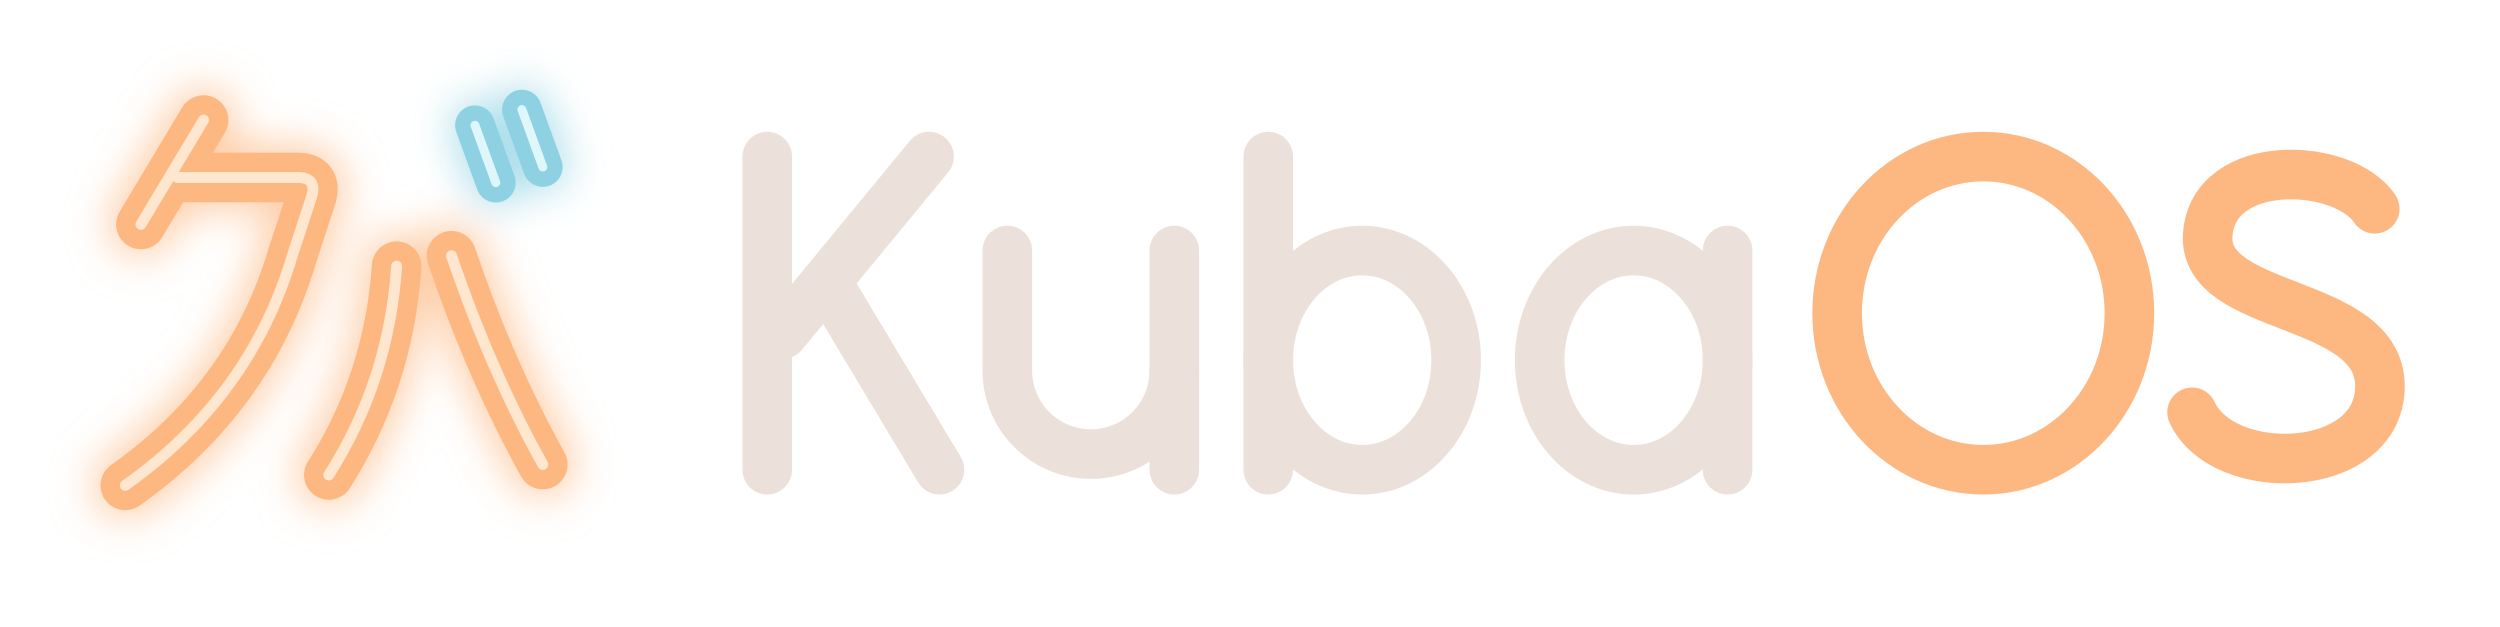
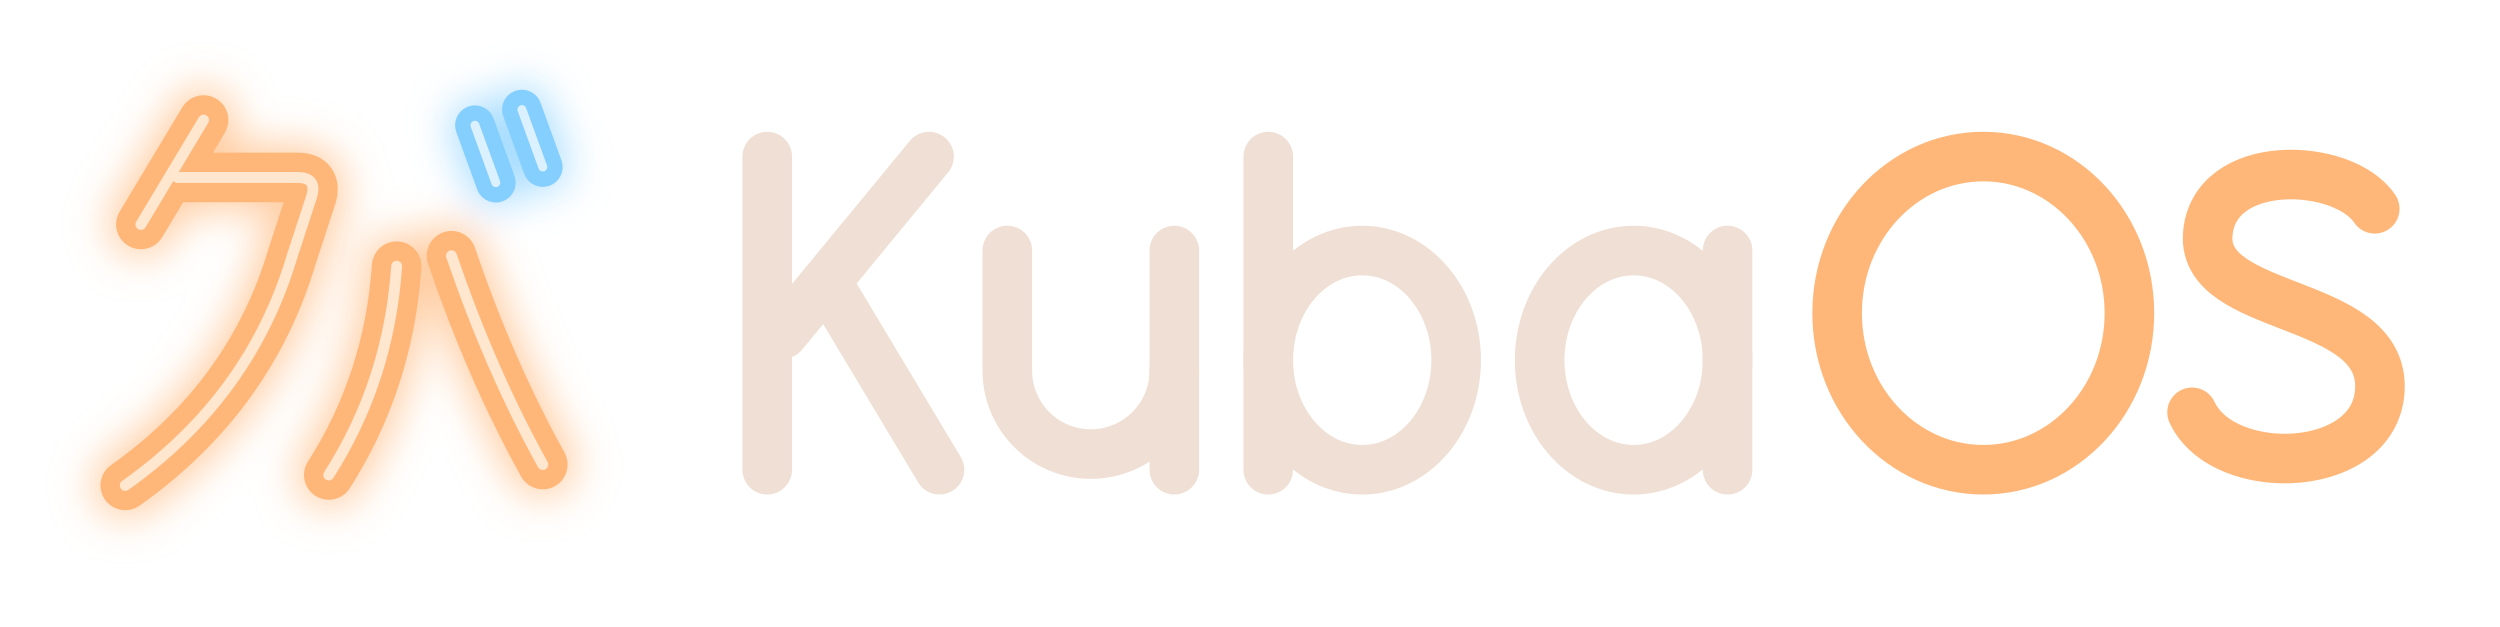
<svg xmlns="http://www.w3.org/2000/svg" width="479" height="120" viewBox="0 0 479 120">
  <defs>
    <filter id="glow" x="-30%" y="-30%" width="160%" height="160%">
      <feGaussianBlur stdDeviation="4" />
    </filter>
    <linearGradient id="edge" x1="0" y1="0" x2="1" y2="1">
-       <stop offset="0" stop-color="#fdb882" />
-       <stop offset="1" stop-color="#8dd1e2" />
+       <stop offset="0" stop-color="#ffb779" />
+       <stop offset="1" stop-color="#85cfff" />
    </linearGradient>
  </defs>
  <g transform="translate(10 10)">
    <g filter="url(#glow)" opacity="0.7">
-       <path d="M29 13 L17 33" fill="none" stroke="#fdb882" stroke-width="12.35" stroke-linecap="round" stroke-linejoin="round" />
-       <path d="M24 24 H47 Q51 24 49.6 28 L46 39 Q38 66 14 83" fill="none" stroke="#fdb882" stroke-width="12.35" stroke-linecap="round" stroke-linejoin="round" />
-       <path d="M66 41 Q64.5 63 53 81" fill="none" stroke="#fdb882" stroke-width="12.35" stroke-linecap="round" stroke-linejoin="round" />
-       <path d="M76.5 39 Q84 61 94 79" fill="none" stroke="#fdb882" stroke-width="12.35" stroke-linecap="round" stroke-linejoin="round" />
-       <path d="M81 14 L85 25" fill="none" stroke="#8dd1e2" stroke-width="9.5" stroke-linecap="round" stroke-linejoin="round" />
-       <path d="M90 11 L94 22" fill="none" stroke="#8dd1e2" stroke-width="9.5" stroke-linecap="round" stroke-linejoin="round" />
+       <path d="M29 13 L17 33" fill="none" stroke="#ffb779" stroke-width="12.35" stroke-linecap="round" stroke-linejoin="round" />
+       <path d="M24 24 H47 Q51 24 49.6 28 L46 39 Q38 66 14 83" fill="none" stroke="#ffb779" stroke-width="12.35" stroke-linecap="round" stroke-linejoin="round" />
+       <path d="M66 41 Q64.5 63 53 81" fill="none" stroke="#ffb779" stroke-width="12.35" stroke-linecap="round" stroke-linejoin="round" />
+       <path d="M76.5 39 Q84 61 94 79" fill="none" stroke="#ffb779" stroke-width="12.35" stroke-linecap="round" stroke-linejoin="round" />
+       <path d="M81 14 L85 25" fill="none" stroke="#85cfff" stroke-width="9.5" stroke-linecap="round" stroke-linejoin="round" />
+       <path d="M90 11 L94 22" fill="none" stroke="#85cfff" stroke-width="9.5" stroke-linecap="round" stroke-linejoin="round" />
    </g>
-     <path d="M29 13 L17 33" fill="none" stroke="#fdb882" stroke-width="9.5" stroke-linecap="round" stroke-linejoin="round" />
-     <path d="M24 24 H47 Q51 24 49.6 28 L46 39 Q38 66 14 83" fill="none" stroke="#fdb882" stroke-width="9.5" stroke-linecap="round" stroke-linejoin="round" />
-     <path d="M66 41 Q64.5 63 53 81" fill="none" stroke="#fdb882" stroke-width="9.5" stroke-linecap="round" stroke-linejoin="round" />
-     <path d="M76.5 39 Q84 61 94 79" fill="none" stroke="#fdb882" stroke-width="9.5" stroke-linecap="round" stroke-linejoin="round" />
-     <path d="M81 14 L85 25" fill="none" stroke="#8dd1e2" stroke-width="7.6" stroke-linecap="round" stroke-linejoin="round" />
-     <path d="M90 11 L94 22" fill="none" stroke="#8dd1e2" stroke-width="7.6" stroke-linecap="round" stroke-linejoin="round" />
+     <path d="M29 13 L17 33" fill="none" stroke="#ffb779" stroke-width="9.5" stroke-linecap="round" stroke-linejoin="round" />
+     <path d="M24 24 H47 Q51 24 49.6 28 L46 39 Q38 66 14 83" fill="none" stroke="#ffb779" stroke-width="9.5" stroke-linecap="round" stroke-linejoin="round" />
+     <path d="M66 41 Q64.5 63 53 81" fill="none" stroke="#ffb779" stroke-width="9.5" stroke-linecap="round" stroke-linejoin="round" />
+     <path d="M76.5 39 Q84 61 94 79" fill="none" stroke="#ffb779" stroke-width="9.5" stroke-linecap="round" stroke-linejoin="round" />
+     <path d="M81 14 L85 25" fill="none" stroke="#85cfff" stroke-width="7.6" stroke-linecap="round" stroke-linejoin="round" />
+     <path d="M90 11 L94 22" fill="none" stroke="#85cfff" stroke-width="7.6" stroke-linecap="round" stroke-linejoin="round" />
    <path d="M29 13 L17 33" fill="none" stroke="#ffe6cf" stroke-width="2.09" stroke-linecap="round" stroke-linejoin="round" />
    <path d="M24 24 H47 Q51 24 49.6 28 L46 39 Q38 66 14 83" fill="none" stroke="#ffe6cf" stroke-width="2.09" stroke-linecap="round" stroke-linejoin="round" />
    <path d="M66 41 Q64.5 63 53 81" fill="none" stroke="#ffe6cf" stroke-width="2.09" stroke-linecap="round" stroke-linejoin="round" />
    <path d="M76.5 39 Q84 61 94 79" fill="none" stroke="#ffe6cf" stroke-width="2.09" stroke-linecap="round" stroke-linejoin="round" />
-     <path d="M81 14 L85 25" fill="none" stroke="#dff6fb" stroke-width="1.71" stroke-linecap="round" stroke-linejoin="round" />
-     <path d="M90 11 L94 22" fill="none" stroke="#dff6fb" stroke-width="1.71" stroke-linecap="round" stroke-linejoin="round" />
+     <path d="M81 14 L85 25" fill="none" stroke="#dcf1ff" stroke-width="1.71" stroke-linecap="round" stroke-linejoin="round" />
+     <path d="M90 11 L94 22" fill="none" stroke="#dcf1ff" stroke-width="1.71" stroke-linecap="round" stroke-linejoin="round" />
  </g>
  <g transform="translate(142 30)">
-     <path d="M5 0 V60" fill="none" stroke="#ece0da" stroke-width="9.5" stroke-linecap="round" stroke-linejoin="round" />
-     <path d="M36 0 L8 34" fill="none" stroke="#ece0da" stroke-width="9.5" stroke-linecap="round" stroke-linejoin="round" />
-     <path d="M17 25 L38 60" fill="none" stroke="#ece0da" stroke-width="9.5" stroke-linecap="round" stroke-linejoin="round" />
-     <path d="M51 18 V41 A16 16 0 0 0 83 41 V18" fill="none" stroke="#ece0da" stroke-width="9.5" stroke-linecap="round" stroke-linejoin="round" />
-     <path d="M83 41 V60" fill="none" stroke="#ece0da" stroke-width="9.5" stroke-linecap="round" stroke-linejoin="round" />
-     <path d="M101 0 V60" fill="none" stroke="#ece0da" stroke-width="9.5" stroke-linecap="round" stroke-linejoin="round" />
-     <path d="M101 39 A18 21 0 1 1 101 39.01" fill="none" stroke="#ece0da" stroke-width="9.5" stroke-linecap="round" stroke-linejoin="round" />
-     <path d="M189 39 A18 21 0 1 0 189 39.01" fill="none" stroke="#ece0da" stroke-width="9.5" stroke-linecap="round" stroke-linejoin="round" />
-     <path d="M189 18 V60" fill="none" stroke="#ece0da" stroke-width="9.5" stroke-linecap="round" stroke-linejoin="round" />
-     <path d="M238 0 A28 30 0 1 1 237.99 0" fill="none" stroke="#fdb882" stroke-width="9.5" stroke-linecap="round" stroke-linejoin="round" />
-     <path d="M313 10 C307 1 282 0 281 15 C280 30 314 27 314 44 C314 61 284 62 278 49" fill="none" stroke="#fdb882" stroke-width="9.5" stroke-linecap="round" stroke-linejoin="round" />
+     <path d="M5 0 V60" fill="none" stroke="#f0dfd4" stroke-width="9.5" stroke-linecap="round" stroke-linejoin="round" />
+     <path d="M36 0 L8 34" fill="none" stroke="#f0dfd4" stroke-width="9.5" stroke-linecap="round" stroke-linejoin="round" />
+     <path d="M17 25 L38 60" fill="none" stroke="#f0dfd4" stroke-width="9.5" stroke-linecap="round" stroke-linejoin="round" />
+     <path d="M51 18 V41 A16 16 0 0 0 83 41 V18" fill="none" stroke="#f0dfd4" stroke-width="9.5" stroke-linecap="round" stroke-linejoin="round" />
+     <path d="M83 41 V60" fill="none" stroke="#f0dfd4" stroke-width="9.5" stroke-linecap="round" stroke-linejoin="round" />
+     <path d="M101 0 V60" fill="none" stroke="#f0dfd4" stroke-width="9.5" stroke-linecap="round" stroke-linejoin="round" />
+     <path d="M101 39 A18 21 0 1 1 101 39.01" fill="none" stroke="#f0dfd4" stroke-width="9.5" stroke-linecap="round" stroke-linejoin="round" />
+     <path d="M189 39 A18 21 0 1 0 189 39.01" fill="none" stroke="#f0dfd4" stroke-width="9.5" stroke-linecap="round" stroke-linejoin="round" />
+     <path d="M189 18 V60" fill="none" stroke="#f0dfd4" stroke-width="9.5" stroke-linecap="round" stroke-linejoin="round" />
+     <path d="M238 0 A28 30 0 1 1 237.99 0" fill="none" stroke="#ffb779" stroke-width="9.5" stroke-linecap="round" stroke-linejoin="round" />
+     <path d="M313 10 C307 1 282 0 281 15 C280 30 314 27 314 44 C314 61 284 62 278 49" fill="none" stroke="#ffb779" stroke-width="9.5" stroke-linecap="round" stroke-linejoin="round" />
  </g>
</svg>
